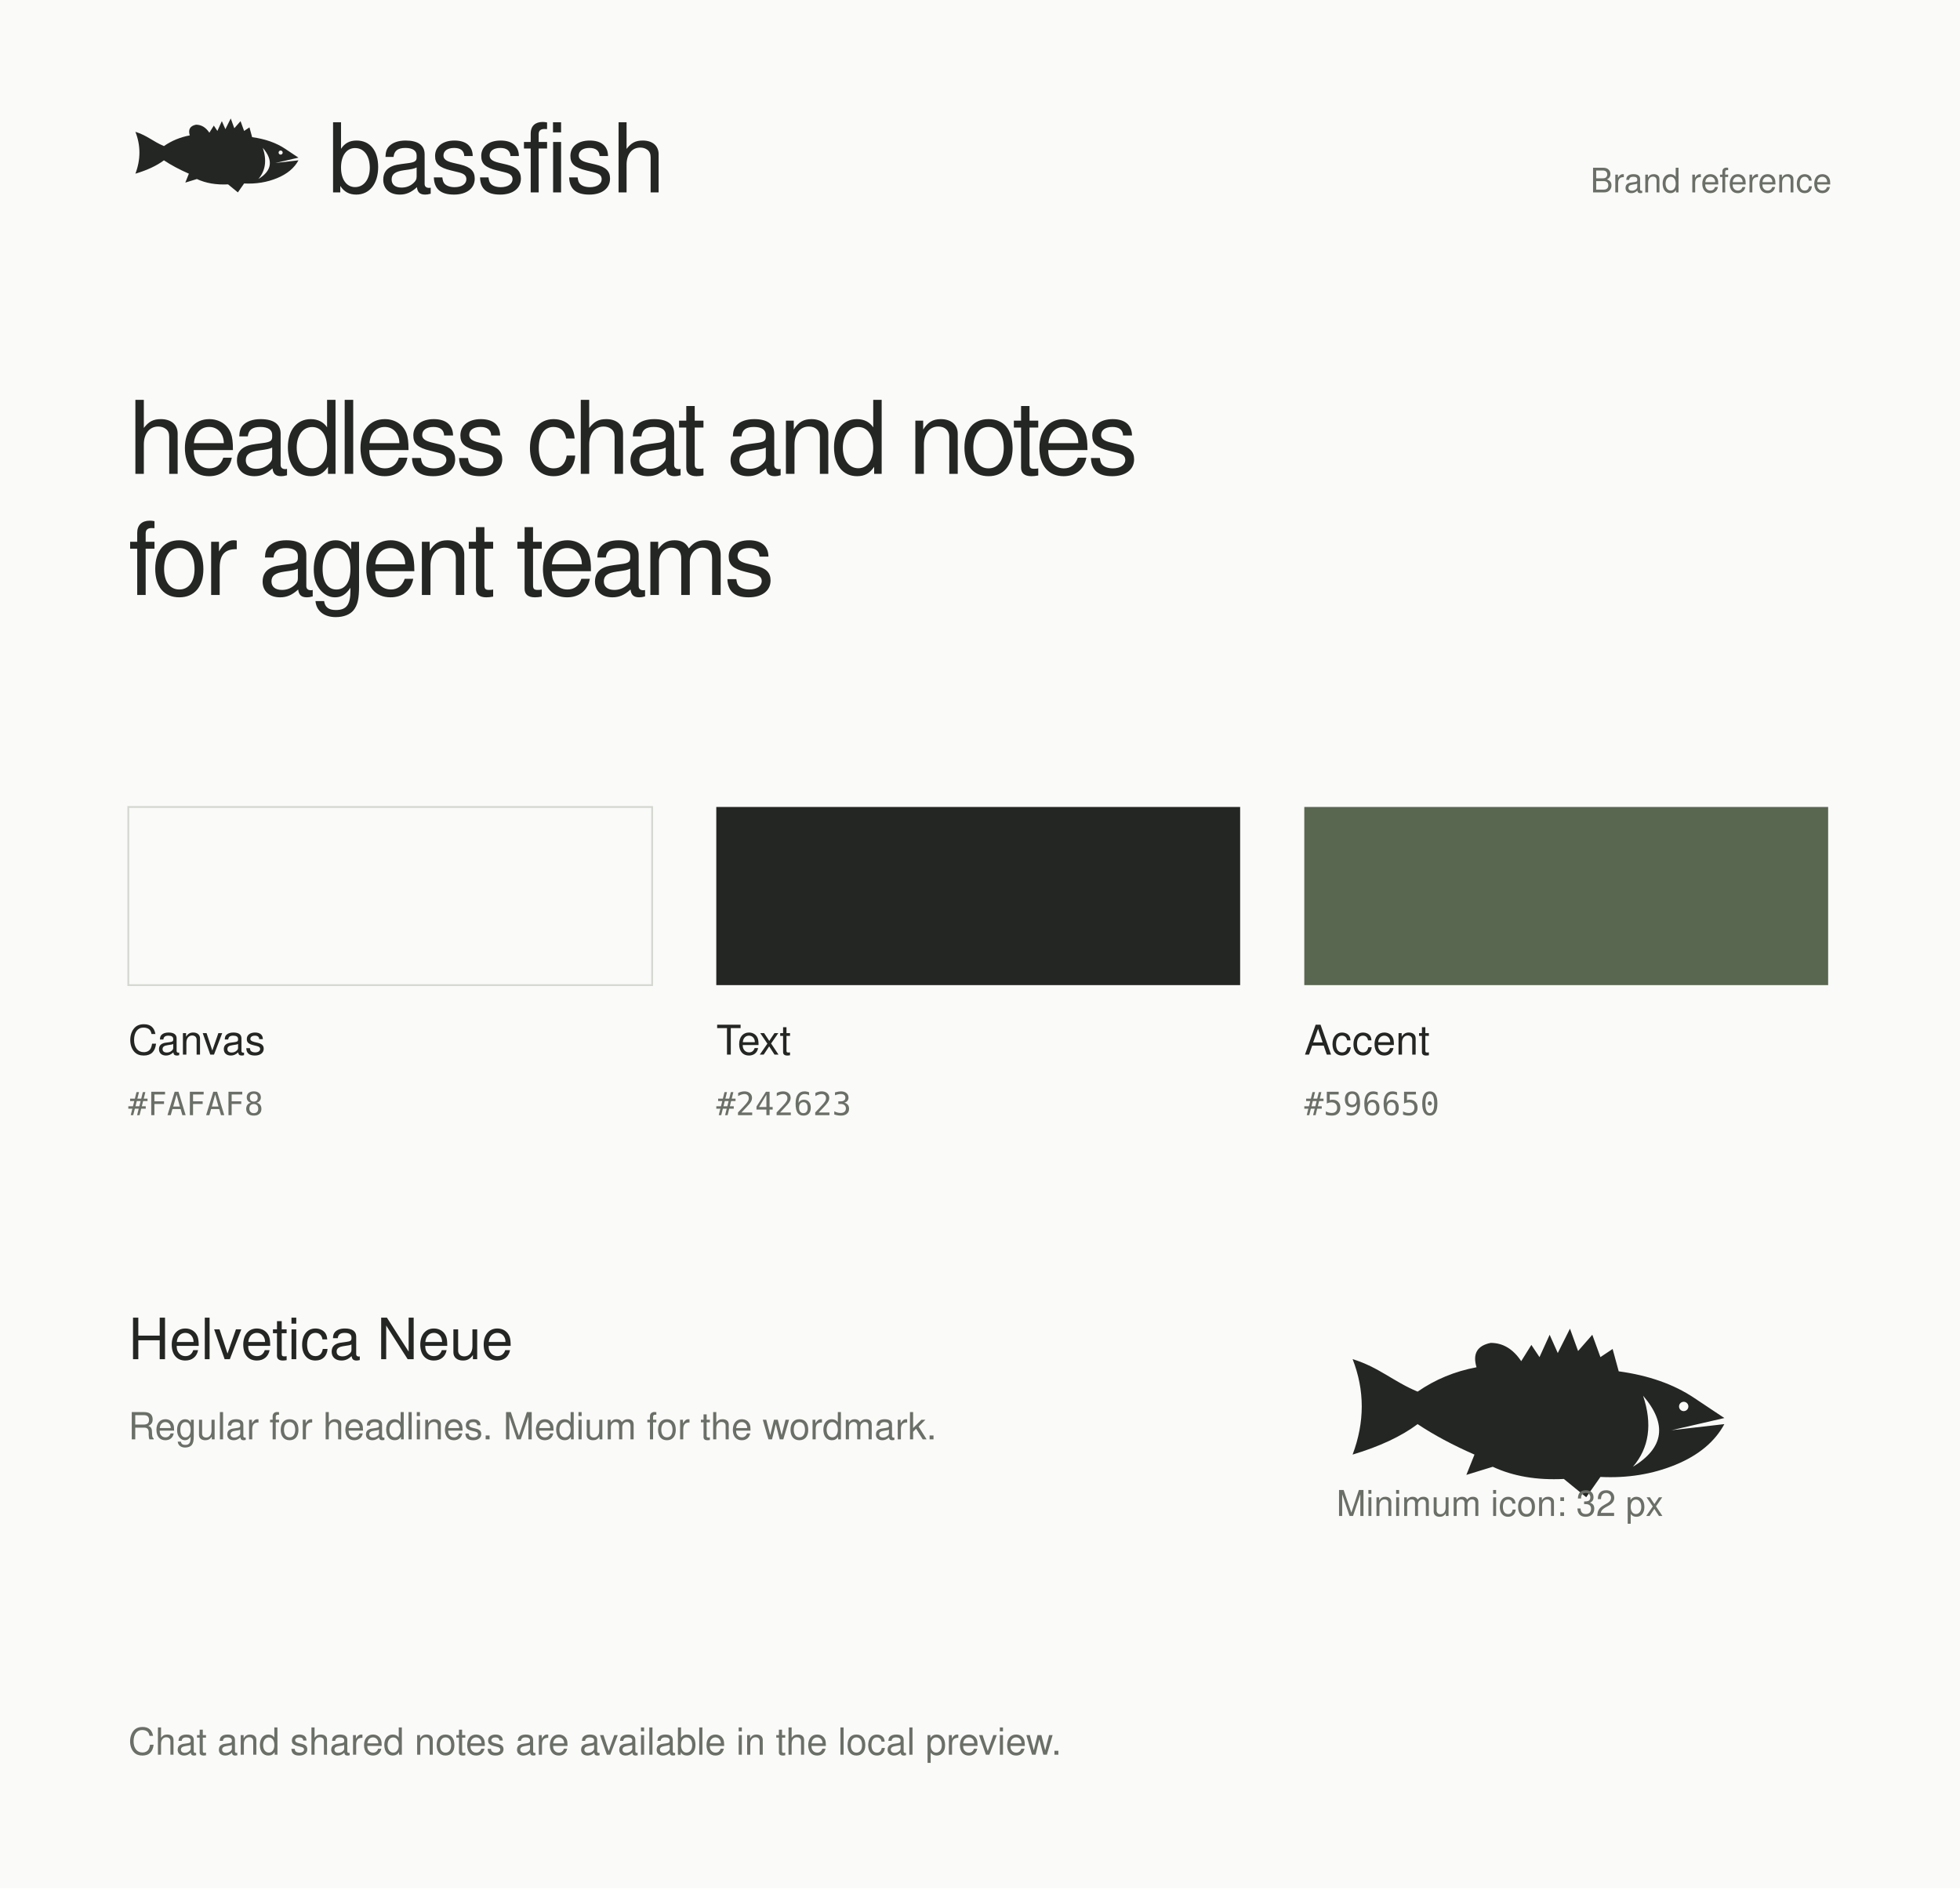
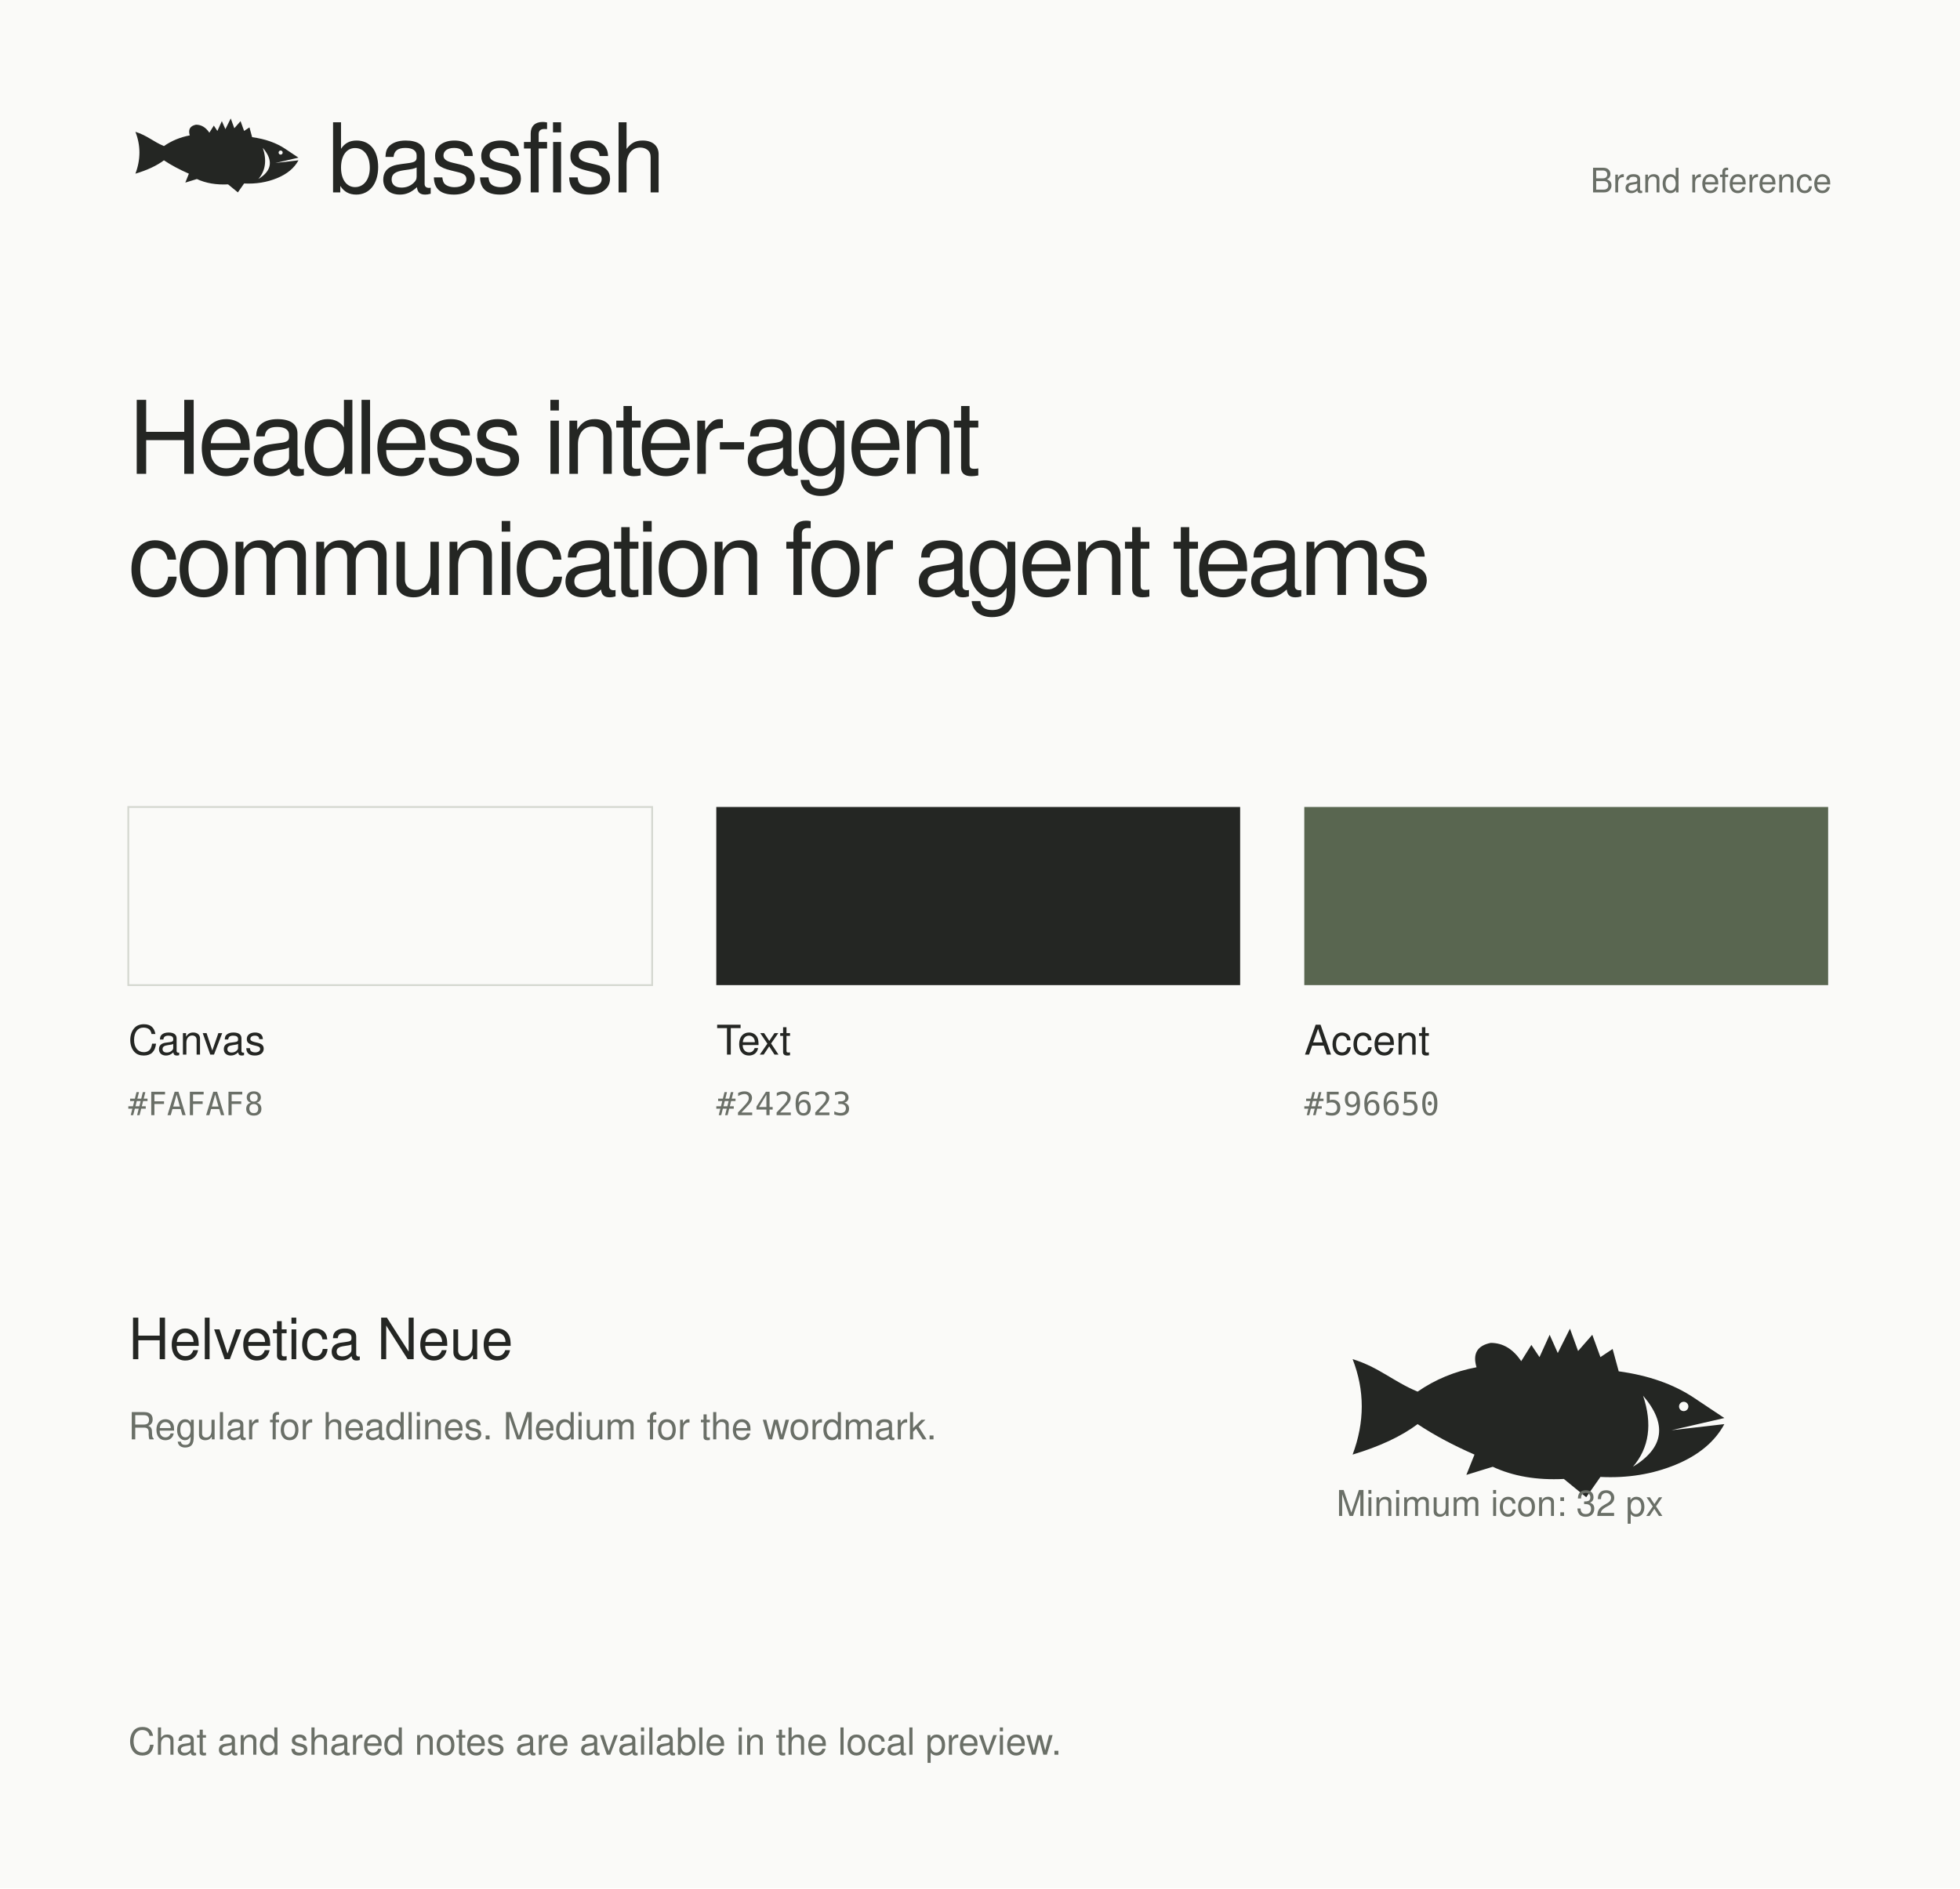
<svg xmlns="http://www.w3.org/2000/svg" width="1100" height="1060" viewBox="0 0 1100 1060" role="img" aria-labelledby="title">
  <rect x="0" y="0" width="1100" height="1060" rx="0" fill="#FAFAF8" stroke="none" />
  <g transform="translate(72 42) scale(0.5)">
    <path fill="#242623" fill-rule="evenodd" d="M8 64 C21 68 28 75 40 80 Q53 71 69 68 Q66 58 76 56 Q85 56 91 65 L96 57 L100 63 L105 52 L109 61 L115 49 L119 60 L126 52 L130 63 L136 59 L139 70 Q161 73 176 83 L191 93 L165 99 L191 96 Q184 109 167 116 Q150 123 130 122 L123 132 L112 123 Q92 124 77 117 L64 121 L68 111 Q52 104 40 96 Q28 105 8 111 Q17 87 8 64 Z M171 85 A2.3 2.3 0 1 0 171 89.6 A2.3 2.3 0 1 0 171 85 Z M151 82 Q169 103 146 117 Q158 103 151 82 Z" />
  </g>
  <text x="184" y="108" font-family="Helvetica Neue, Helvetica, Arial, sans-serif" font-size="54" font-weight="500" fill="#242623" letter-spacing="-1.2">bassfish</text>
  <text x="1028" y="108" font-family="Helvetica Neue, Helvetica, Arial, sans-serif" font-size="19" font-weight="400" fill="#6A6F67" text-anchor="end">Brand reference</text>
-   <text x="72" y="266" font-family="Helvetica Neue, Helvetica, Arial, sans-serif" font-size="57" font-weight="400" fill="#242623" letter-spacing="-2.2">headless chat and notes</text>
-   <text x="72" y="334" font-family="Helvetica Neue, Helvetica, Arial, sans-serif" font-size="57" font-weight="400" fill="#242623" letter-spacing="-2.2">for agent teams</text>
+   <text x="72" y="266" font-family="Helvetica Neue, Helvetica, Arial, sans-serif" font-size="57" font-weight="400" fill="#242623" letter-spacing="-2.2">Headless inter-agent</text>
+   <text x="72" y="334" font-family="Helvetica Neue, Helvetica, Arial, sans-serif" font-size="57" font-weight="400" fill="#242623" letter-spacing="-2.2">communication for agent teams</text>
  <rect x="72" y="453" width="294" height="100" rx="0" fill="#FAFAF8" stroke="#D4D7D0" />
  <text x="72" y="592" font-family="Helvetica Neue, Helvetica, Arial, sans-serif" font-size="23" font-weight="500" fill="#242623">Canvas</text>
  <text x="72" y="626" font-family="Helvetica Neue, Helvetica, Arial, sans-serif" font-size="18" font-weight="400" fill="#6A6F67" style="font-family:Menlo,monospace">#FAFAF8</text>
  <rect x="402" y="453" width="294" height="100" rx="0" fill="#242623" stroke="none" />
  <text x="402" y="592" font-family="Helvetica Neue, Helvetica, Arial, sans-serif" font-size="23" font-weight="500" fill="#242623">Text</text>
  <text x="402" y="626" font-family="Helvetica Neue, Helvetica, Arial, sans-serif" font-size="18" font-weight="400" fill="#6A6F67" style="font-family:Menlo,monospace">#242623</text>
  <rect x="732" y="453" width="294" height="100" rx="0" fill="#596650" stroke="none" />
  <text x="732" y="592" font-family="Helvetica Neue, Helvetica, Arial, sans-serif" font-size="23" font-weight="500" fill="#242623">Accent</text>
  <text x="732" y="626" font-family="Helvetica Neue, Helvetica, Arial, sans-serif" font-size="18" font-weight="400" fill="#6A6F67" style="font-family:Menlo,monospace">#596650</text>
  <text x="72" y="763" font-family="Helvetica Neue, Helvetica, Arial, sans-serif" font-size="32" font-weight="500" fill="#242623">Helvetica Neue</text>
  <text x="72" y="808" font-family="Helvetica Neue, Helvetica, Arial, sans-serif" font-size="21" font-weight="400" fill="#6A6F67">Regular for headlines. Medium for the wordmark.</text>
  <g transform="translate(750 690) scale(1.14)">
    <path fill="#242623" fill-rule="evenodd" d="M8 64 C21 68 28 75 40 80 Q53 71 69 68 Q66 58 76 56 Q85 56 91 65 L96 57 L100 63 L105 52 L109 61 L115 49 L119 60 L126 52 L130 63 L136 59 L139 70 Q161 73 176 83 L191 93 L165 99 L191 96 Q184 109 167 116 Q150 123 130 122 L123 132 L112 123 Q92 124 77 117 L64 121 L68 111 Q52 104 40 96 Q28 105 8 111 Q17 87 8 64 Z M171 85 A2.3 2.3 0 1 0 171 89.6 A2.3 2.3 0 1 0 171 85 Z M151 82 Q169 103 146 117 Q158 103 151 82 Z" />
  </g>
  <text x="750" y="851" font-family="Helvetica Neue, Helvetica, Arial, sans-serif" font-size="20" font-weight="400" fill="#6A6F67">Minimum icon: 32 px</text>
  <text x="72" y="985" font-family="Helvetica Neue, Helvetica, Arial, sans-serif" font-size="21" font-weight="400" fill="#6A6F67">Chat and shared notes are available in the local preview.</text>
</svg>
